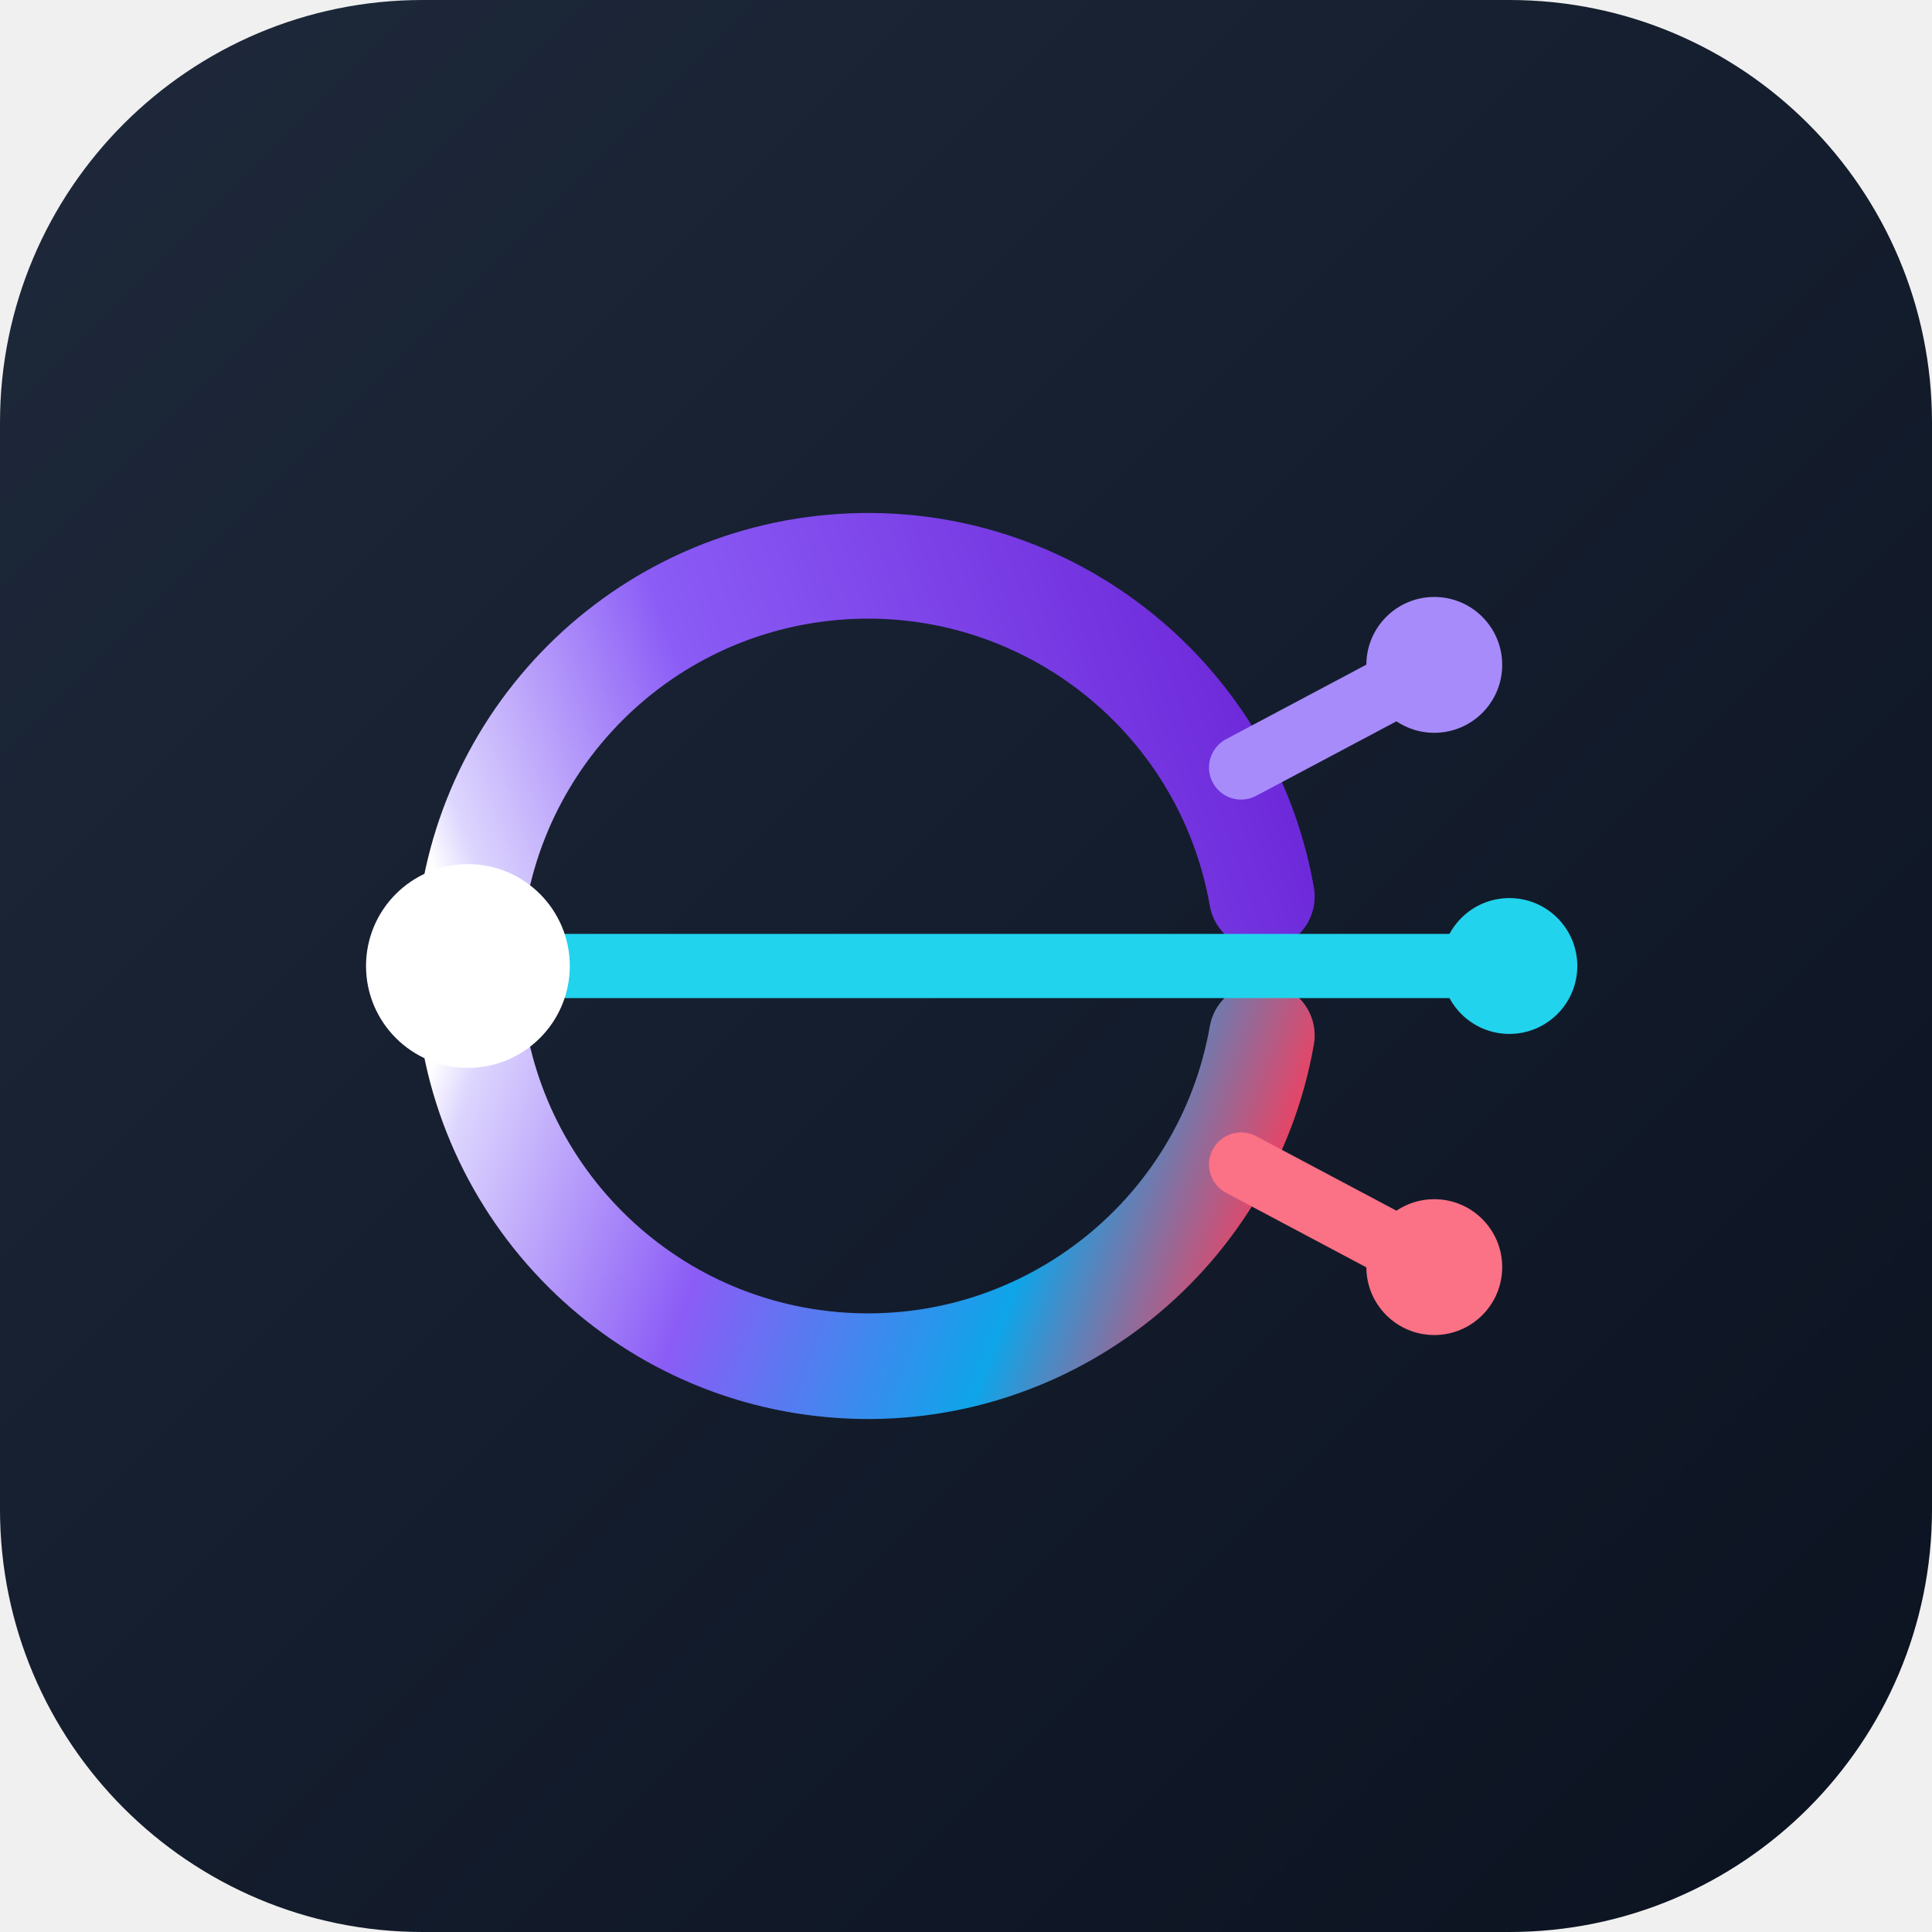
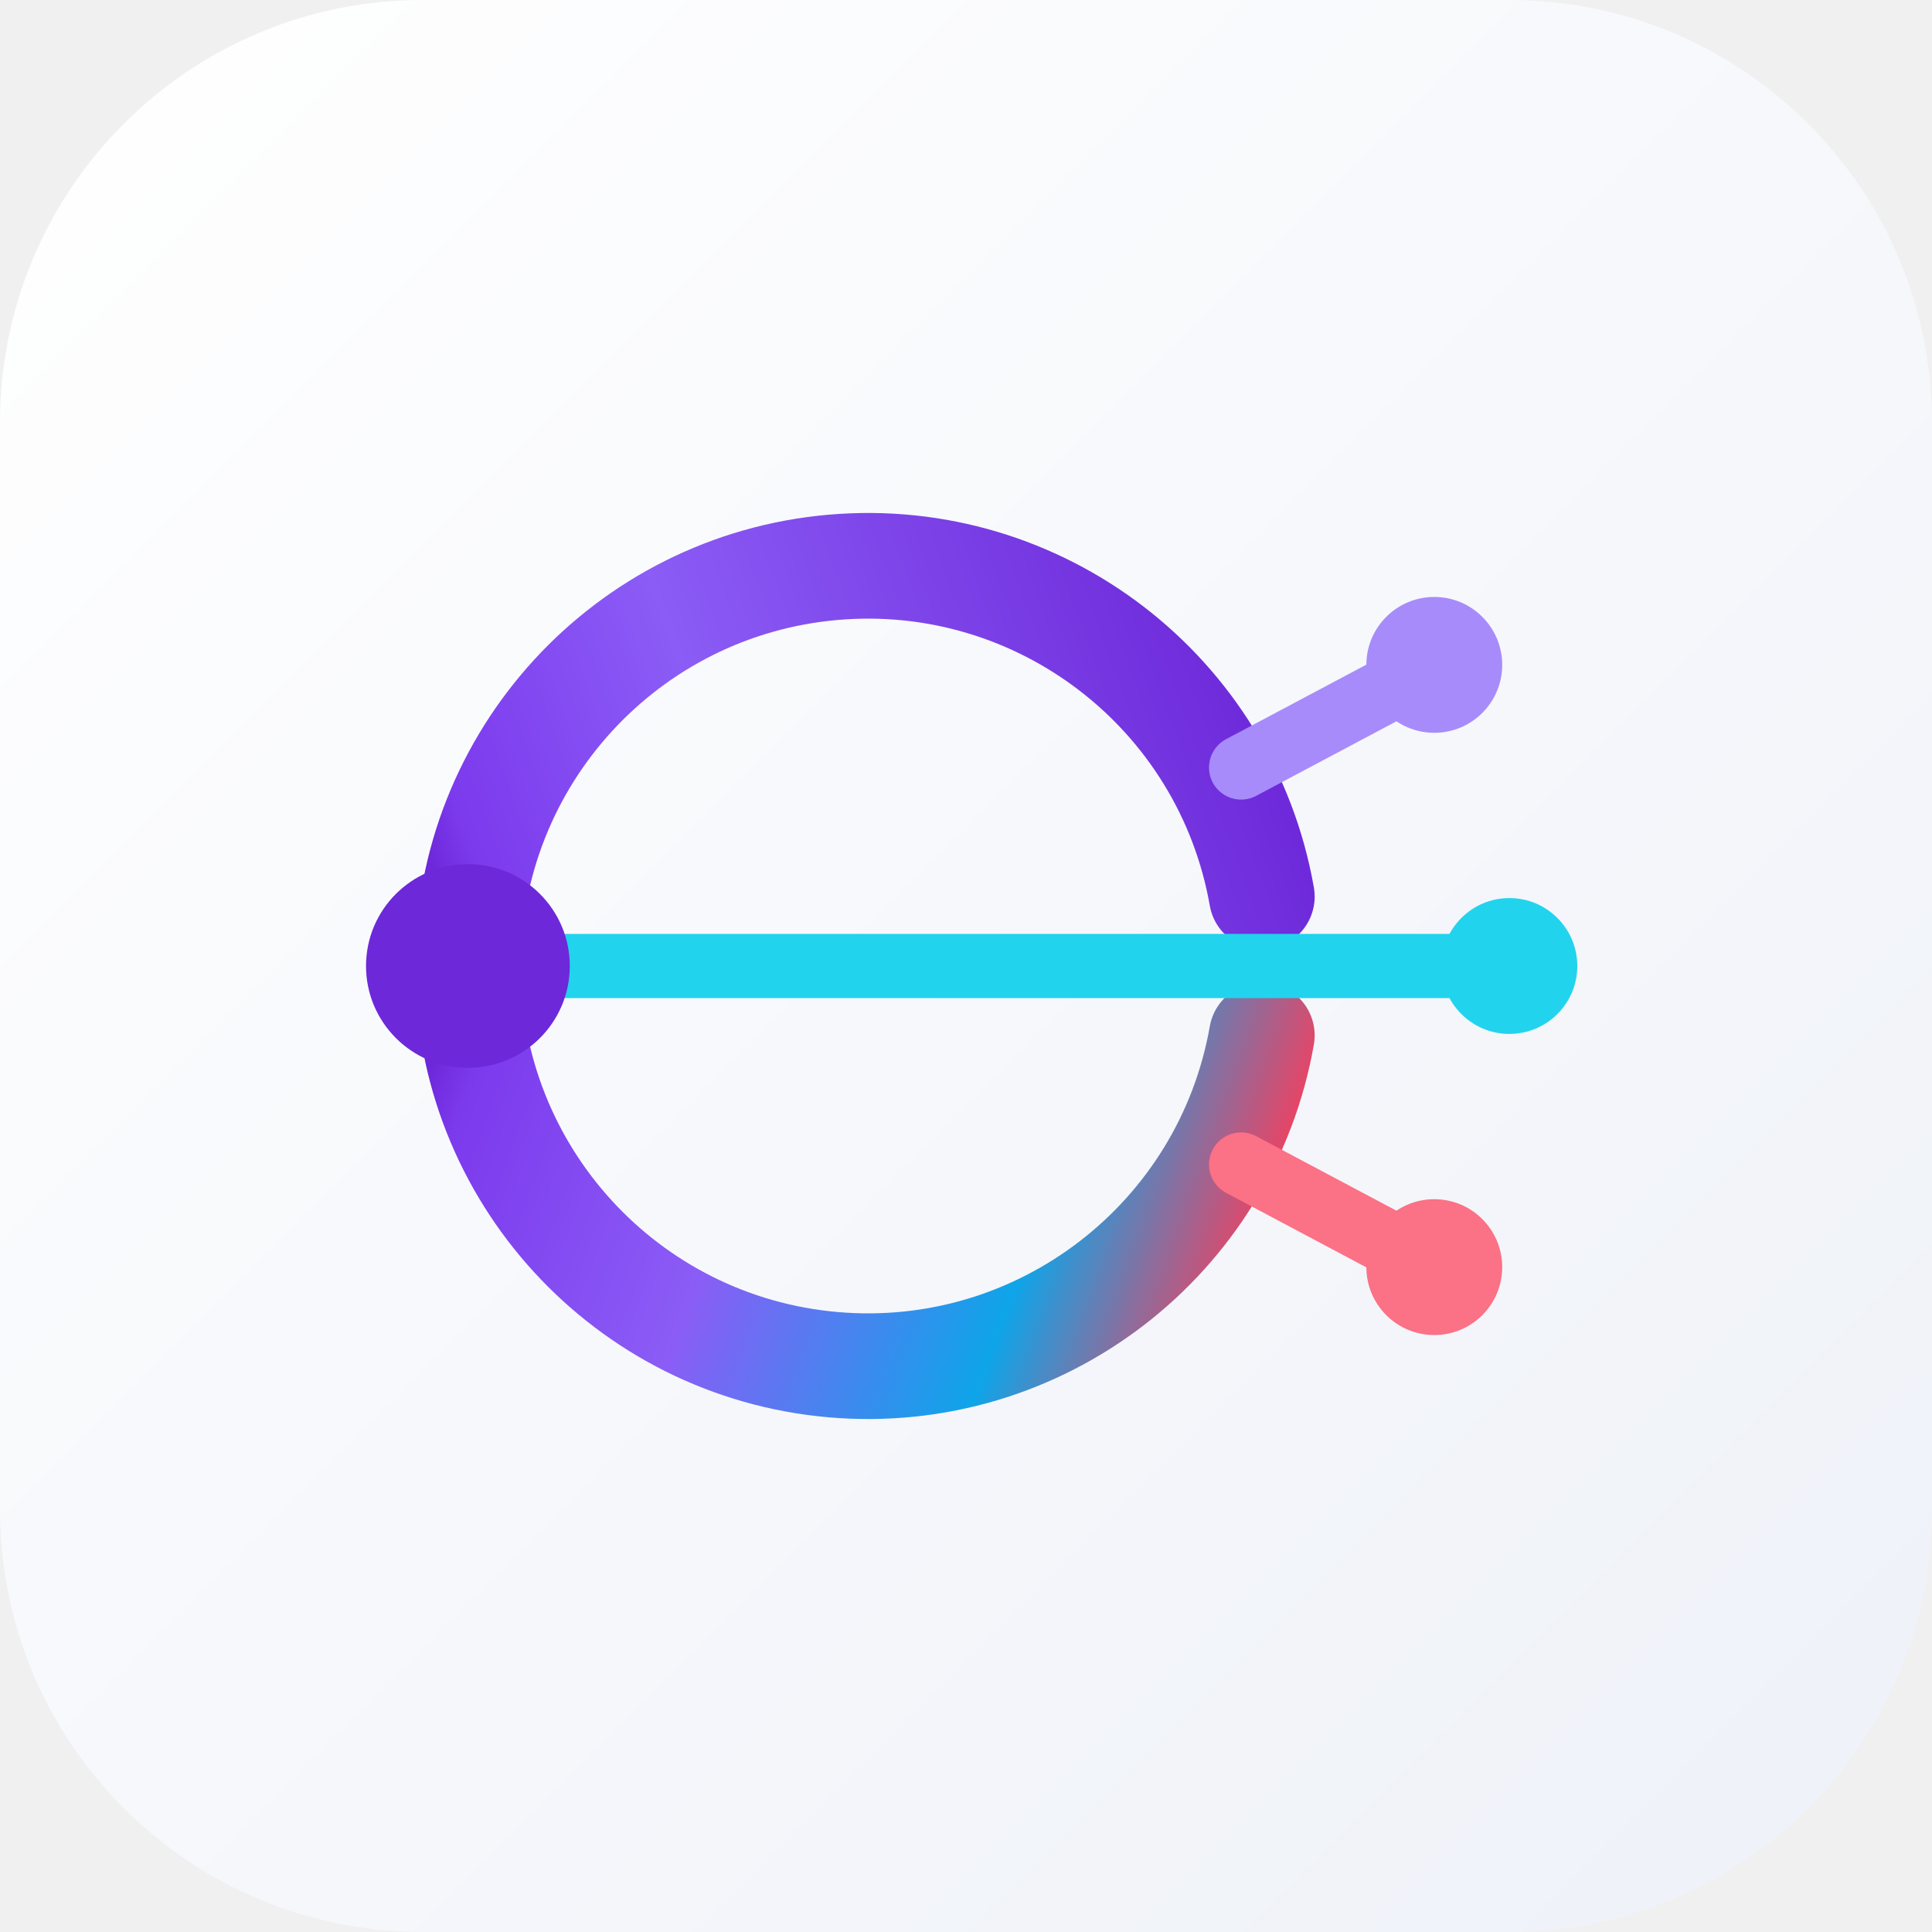
<svg xmlns="http://www.w3.org/2000/svg" viewBox="0 0 512 512" role="img" aria-label="Lumina Influence AI">
  <defs>
    <linearGradient id="fi-fundo" x1="0" y1="0" x2="512" y2="512" gradientUnits="userSpaceOnUse">
-       <stop offset="0" stop-color="#1E293B" />
-       <stop offset="1" stop-color="#0B1220" />
+       <stop offset="0" stop-color="#FFFFFF" />
+       <stop offset="1" stop-color="#EEF1F8" />
    </linearGradient>
    <linearGradient id="fi-topo" x1="124" y1="256" x2="334" y2="180" gradientUnits="userSpaceOnUse">
-       <stop offset="0" stop-color="#FFFFFF" />
-       <stop offset="0.05" stop-color="#DDD6FE" />
+       <stop offset="0" stop-color="#6D28D9" />
+       <stop offset="0.05" stop-color="#7C3AED" />
      <stop offset="0.36" stop-color="#8B5CF6" />
      <stop offset="1" stop-color="#6D28D9" />
    </linearGradient>
    <linearGradient id="fi-base" x1="124" y1="256" x2="334" y2="332" gradientUnits="userSpaceOnUse">
-       <stop offset="0" stop-color="#FFFFFF" />
-       <stop offset="0.05" stop-color="#DDD6FE" />
+       <stop offset="0" stop-color="#6D28D9" />
+       <stop offset="0.05" stop-color="#7C3AED" />
      <stop offset="0.38" stop-color="#8B5CF6" />
      <stop offset="0.74" stop-color="#0EA5E9" />
      <stop offset="1" stop-color="#F43F5E" />
    </linearGradient>
  </defs>
  <rect width="512" height="512" rx="112" fill="url(#fi-fundo)" />
  <path d="M124 256 A106 106 0 0 1 334.4 237.6" fill="none" stroke="url(#fi-topo)" stroke-width="28" stroke-linecap="round" />
  <path d="M124 256 A106 106 0 0 0 334.4 274.4" fill="none" stroke="url(#fi-base)" stroke-width="28" stroke-linecap="round" />
  <g stroke-width="17" stroke-linecap="round" fill="none">
    <path d="M124 256 H400" stroke="#22D3EE" />
    <path d="M328.9 203.4 L380.1 176.2" stroke="#A78BFA" />
    <path d="M328.9 308.6 L380.1 335.8" stroke="#FB7185" />
  </g>
  <g>
    <circle cx="400" cy="256" r="18" fill="#22D3EE" />
    <circle cx="380.1" cy="176.2" r="18" fill="#A78BFA" />
    <circle cx="380.1" cy="335.8" r="18" fill="#FB7185" />
  </g>
-   <circle cx="124" cy="256" r="27" fill="#FFFFFF" />
+   <circle cx="124" cy="256" r="27" fill="#6D28D9" />
</svg>
